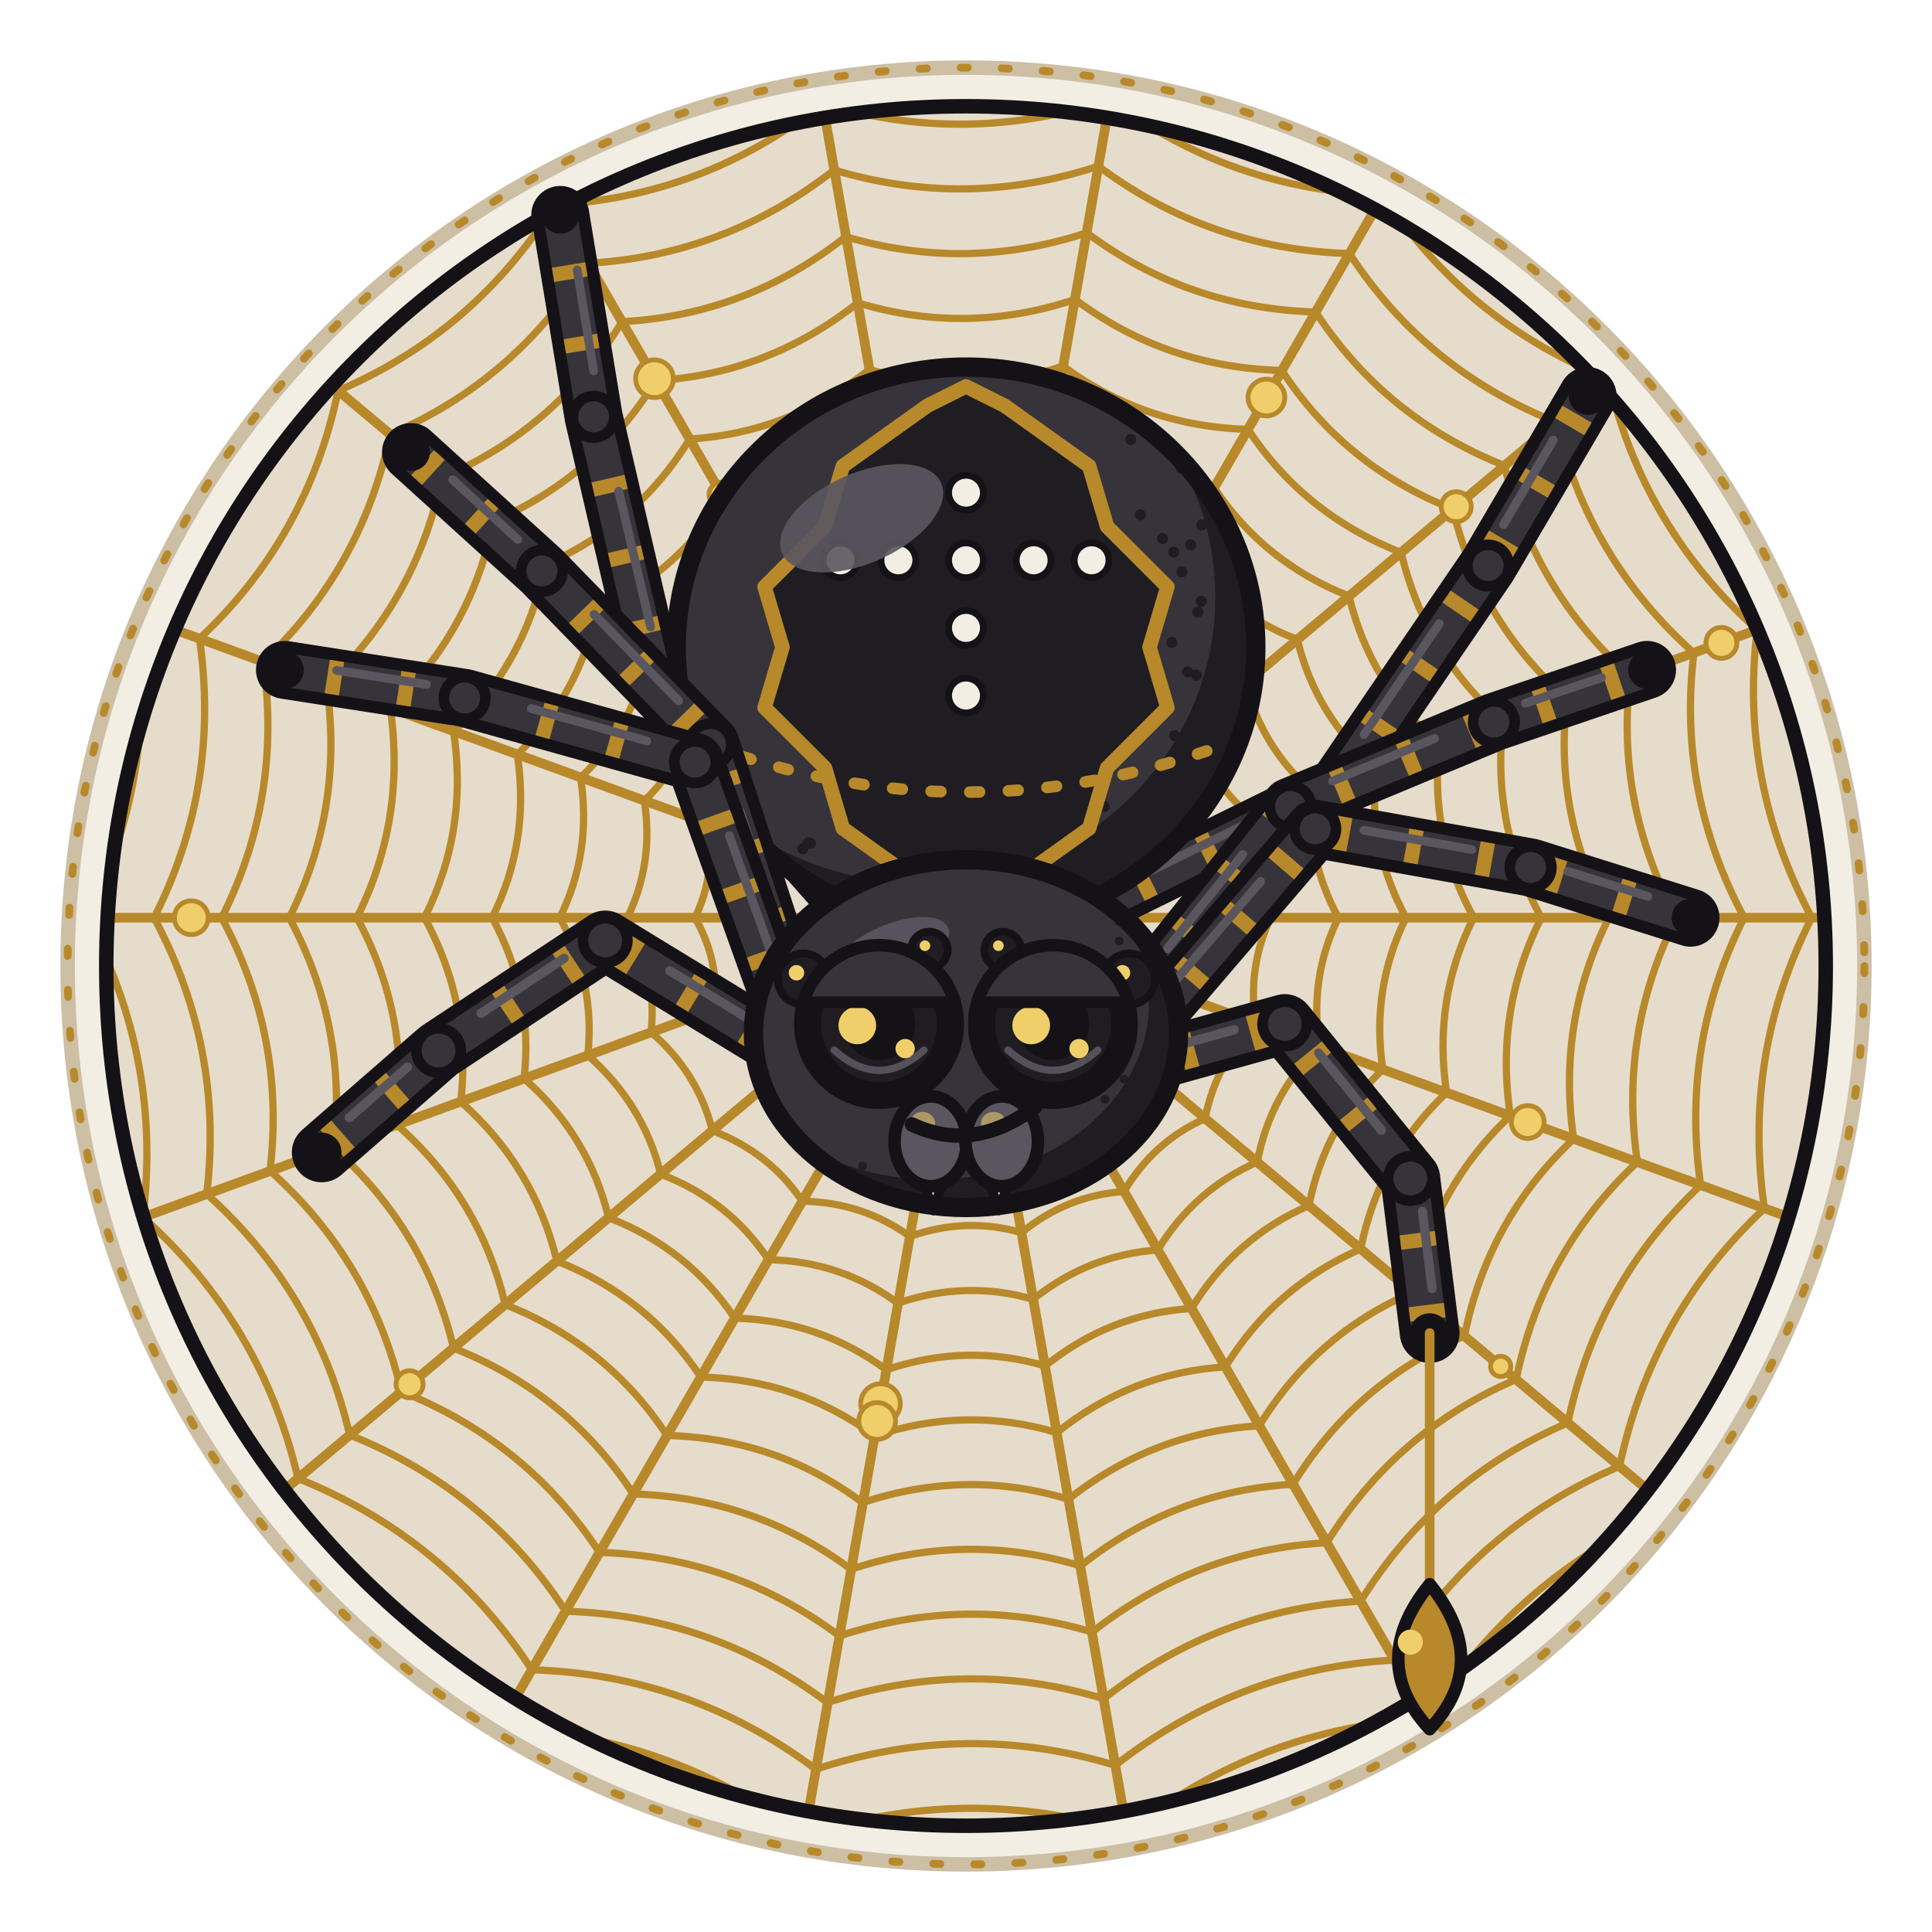
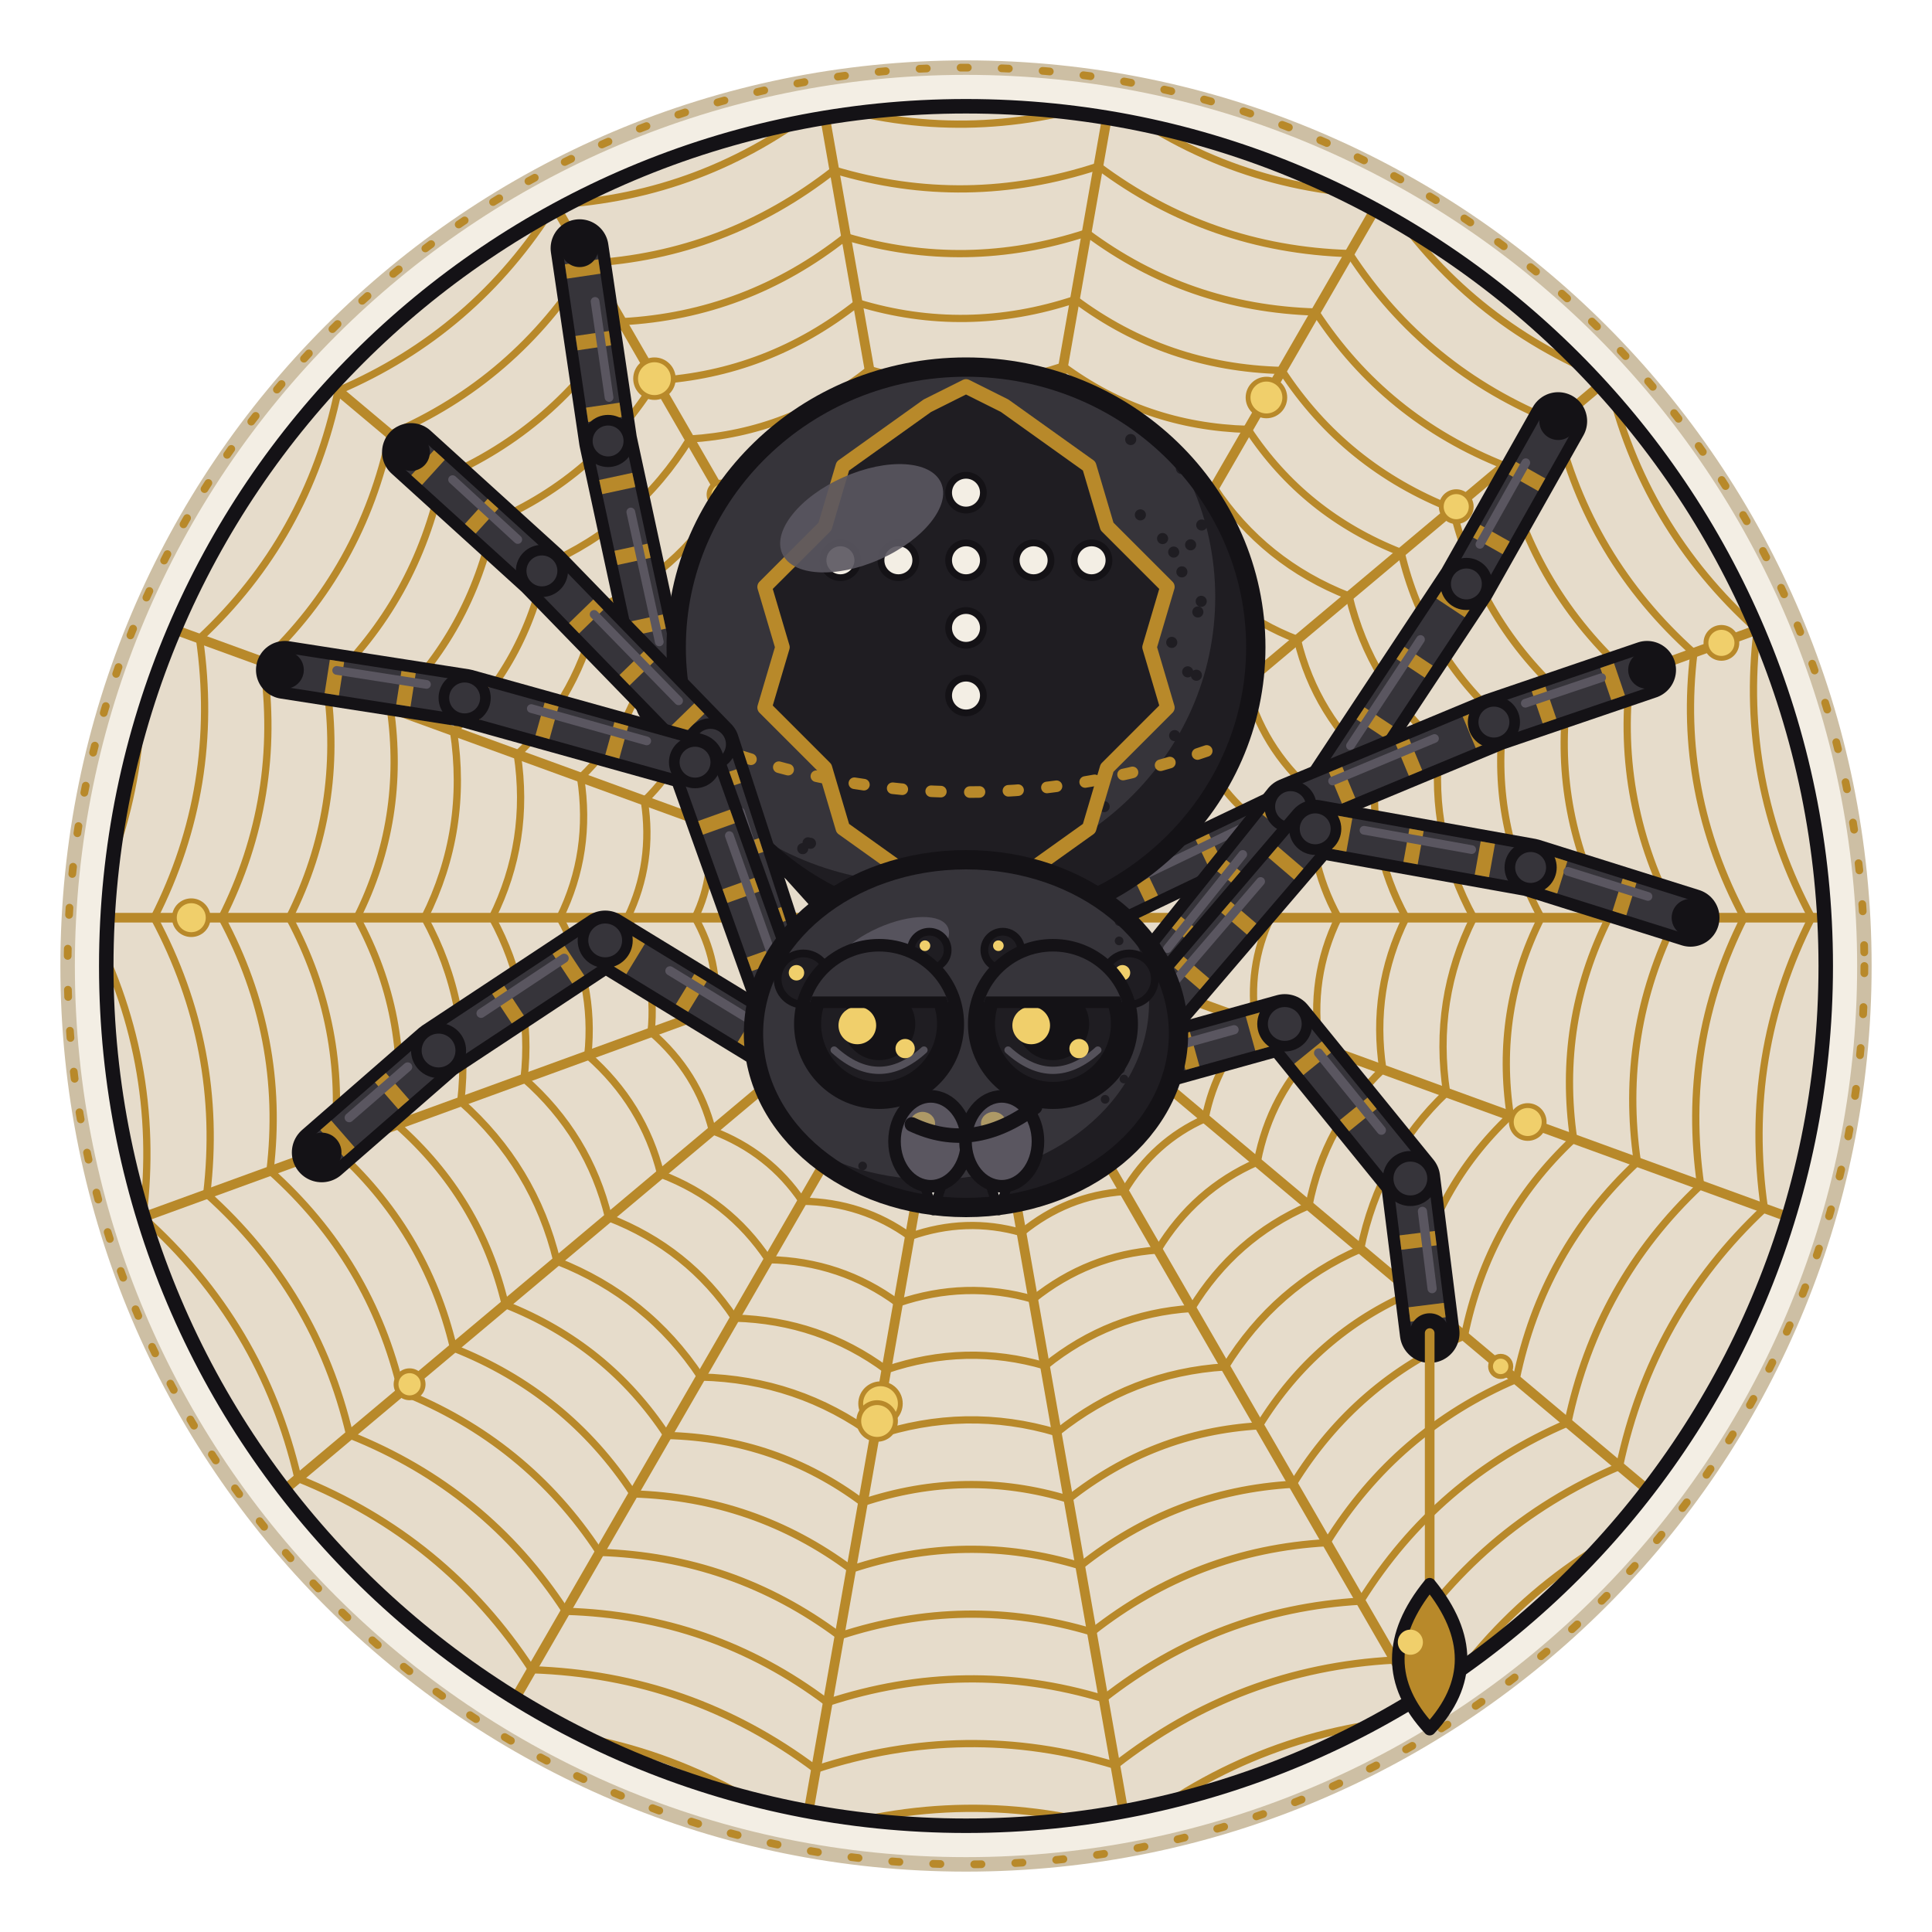
<svg xmlns="http://www.w3.org/2000/svg" viewBox="0 0 400 400" role="img" aria-labelledby="species-orb-title">
  <clipPath id="sp-orb-cam0">
    <circle cx="200" cy="200" r="178" fill="#000" />
  </clipPath>
  <circle cx="200" cy="200" r="186" fill="#f3eee4" stroke="#cdbfa4" stroke-width="3" />
  <circle cx="200" cy="200" r="178" fill="#e6dccb" stroke="#cdbfa4" stroke-width="2.5" />
  <g clip-path="url(#sp-orb-cam0)">
    <path d="M200 190 L234.7 -7M200 190 L300 16.8M200 190 L353.2 61.4M200 190 L387.9 121.6M200 190 L400 190M200 190 L387.9 258.4M200 190 L353.2 318.6M200 190 L300 363.2M200 190 L234.7 387M200 190 L165.3 387M200 190 L100 363.2M200 190 L46.8 318.6M200 190 L12.1 258.4M200 190 L0 190M200 190 L12.1 121.6M200 190 L46.8 61.4M200 190 L100 16.8M200 190 L165.3 -7" stroke="#b8892a" stroke-width="2" fill="none" />
    <path d="M208 144.7 Q214.8 149.5 223.4 149.5 Q228.2 156.4 236.4 159.4 Q238.6 167.7 245.4 173.5 Q244.6 182.1 249.1 190 Q245.3 198 246.9 207.1 Q240.5 213.4 238.8 222.6 Q230.5 226.4 225.7 234.6 Q216.5 235.3 209.1 241.4 Q200 238.9 190.8 242.2 Q183 236.7 173.1 236.6 Q167.6 228.6 158.2 225.1 Q155.7 215.5 148 208.9 Q149 199 143.9 190 Q148.3 180.9 146.5 170.5 Q153.9 163.4 155.8 152.9 Q165.3 148.6 170.8 139.4 Q181.3 138.6 189.7 131.7 Q200 134.6 210.4 130.9M210.4 130.9 Q219.2 137.2 230.4 137.4 Q236.6 146.4 247.2 150.4 Q249.9 161.2 258.6 168.7 Q257.4 179.9 263.1 190 Q258.2 200.3 260 211.9 Q251.8 219.9 249.5 231.6 Q238.9 236.3 232.7 246.7 Q220.9 247.5 211.5 255.2 Q200 251.9 188.4 256 Q178.6 248.9 166.1 248.7 Q159.3 238.6 147.5 234.1 Q144.5 222.1 134.8 213.7 Q136.1 201.3 129.9 190 Q135.4 178.6 133.4 165.8 Q142.6 156.9 145.1 143.9 Q156.9 138.7 163.8 127.3 Q176.8 126.3 187.3 117.9 Q200 121.5 212.8 117.1M212.8 117.1 Q223.7 125 237.4 125.2 Q244.9 136.4 257.9 141.4 Q261.2 154.7 271.7 163.9 Q270.3 177.6 277.1 190 Q271 202.5 273.2 216.6 Q263 226.4 260.3 240.6 Q247.3 246.3 239.7 258.8 Q225.4 259.8 213.9 269 Q200 265 185.9 269.8 Q174.1 261.1 159.1 260.8 Q150.9 248.5 136.8 243.1 Q133.2 228.6 121.7 218.5 Q123.3 203.5 115.9 190 Q122.6 176.4 120.2 161 Q131.3 150.3 134.4 134.9 Q148.6 128.7 156.8 115.1 Q172.4 114.1 184.9 104.1 Q200 108.5 215.3 103.3M215.3 103.3 Q228.1 112.8 244.4 113.1 Q253.3 126.5 268.6 132.4 Q272.4 148.2 284.9 159.1 Q283.1 175.3 291.1 190 Q283.8 204.8 286.3 221.4 Q274.3 232.9 271 249.6 Q255.6 256.3 246.7 270.9 Q229.8 272 216.4 282.8 Q200 278 183.5 283.6 Q169.7 273.4 152.1 272.9 Q142.5 258.5 126 252.1 Q121.9 235.1 108.5 223.3 Q110.5 205.8 101.9 190 Q109.8 174.1 107.1 156.2 Q120 143.8 123.7 125.9 Q140.2 118.7 149.8 103 Q167.9 101.9 182.4 90.3 Q200 95.5 217.7 89.5M217.7 89.5 Q232.6 100.5 251.4 101 Q261.7 116.5 279.3 123.4 Q283.7 141.7 298 154.3 Q295.9 173.1 305.1 190 Q296.6 207 299.5 226.2 Q285.6 239.4 281.7 258.6 Q264 266.3 253.7 283 Q234.3 284.2 218.8 296.6 Q200 291 181.1 297.3 Q165.2 285.6 145.1 285.1 Q134.1 268.5 115.3 261.1 Q110.6 241.6 95.4 228.1 Q97.7 208 87.9 190 Q97 171.8 93.9 151.4 Q108.8 137.3 112.9 116.9 Q131.8 108.7 142.8 90.9 Q163.5 89.6 180 76.5 Q200 82.5 220.1 75.8M220.1 75.8 Q237 88.3 258.4 88.9 Q270 106.5 290.1 114.4 Q295 135.2 311.2 149.5 Q308.7 170.8 319.1 190 Q309.4 209.3 312.7 231 Q296.9 245.9 292.4 267.6 Q272.4 276.2 260.7 295.2 Q238.8 296.5 221.2 310.4 Q200 304 178.6 311.1 Q160.8 297.8 138.1 297.2 Q125.8 278.5 104.6 270.1 Q99.4 248.1 82.2 232.9 Q84.9 210.3 73.9 190 Q84.1 169.6 80.8 146.6 Q97.5 130.8 102.2 107.9 Q123.4 98.8 135.8 78.8 Q159 77.4 177.6 62.7 Q200 69.5 222.6 62M222.6 62 Q241.5 76.1 265.4 76.7 Q278.4 96.6 300.8 105.4 Q306.3 128.6 324.4 144.7 Q321.6 168.6 333.1 190 Q322.3 211.6 325.8 235.8 Q308.1 252.4 303.2 276.6 Q280.7 286.2 267.7 307.3 Q243.2 308.7 223.7 324.2 Q200 317 176.2 324.9 Q156.3 310.1 131.1 309.3 Q117.4 288.4 93.9 279.1 Q88.1 254.6 69.1 237.7 Q72 212.6 59.9 190 Q71.3 167.3 67.6 141.8 Q86.2 124.3 91.5 98.9 Q115.1 88.8 128.8 66.6 Q154.6 65.2 175.1 49 Q200 56.4 225 48.2M225 48.2 Q245.9 63.8 272.4 64.6 Q286.8 86.6 311.5 96.4 Q317.5 122.1 337.5 140 Q334.4 166.3 347.1 190 Q335.1 213.8 339 240.6 Q319.4 258.9 313.9 285.6 Q289.1 296.2 274.7 319.4 Q247.7 320.9 226.1 337.9 Q200 330.1 173.8 338.7 Q151.8 322.3 124.1 321.4 Q109 298.4 83.1 288.1 Q76.8 261.1 55.9 242.4 Q59.2 214.8 45.9 190 Q58.5 165 54.5 137 Q74.9 117.8 80.8 89.9 Q106.7 78.8 121.8 54.5 Q150.1 52.9 172.7 35.2 Q200 43.4 227.4 34.4M227.4 34.4 Q250.4 51.6 279.4 52.5 Q295.1 76.6 322.2 87.4 Q328.8 115.6 350.7 135.2 Q347.2 164 361.1 190 Q347.9 216.1 352.1 245.4 Q330.7 265.5 324.6 294.6 Q297.5 306.2 281.7 331.5 Q252.1 333.2 228.5 351.7 Q200 343.1 171.3 352.5 Q147.4 334.5 117.1 333.6 Q100.7 308.4 72.4 297.1 Q65.5 267.6 42.8 247.2 Q46.4 217.1 31.9 190 Q45.7 162.8 41.3 132.2 Q63.7 111.3 70 80.9 Q98.3 68.8 114.8 42.4 Q145.7 40.7 170.3 21.4 Q200 30.4 229.9 20.6M229.9 20.6 Q254.8 39.3 286.4 40.4 Q303.5 66.6 333 78.4 Q340.1 109.1 363.8 130.4 Q360 161.8 375.1 190 Q360.7 218.3 365.3 250.2 Q342 272 335.3 303.6 Q305.8 316.1 288.7 343.7 Q256.6 345.4 230.9 365.5 Q200 356.1 168.9 366.3 Q142.9 346.8 110.1 345.7 Q92.3 318.4 61.7 306.1 Q54.3 274.1 29.6 252 Q33.6 219.3 17.9 190 Q32.9 160.5 28.1 127.4 Q52.4 104.8 59.3 71.9 Q90 58.9 107.8 30.3 Q141.2 28.5 167.8 7.6 Q200 17.4 232.3 6.8M232.3 6.8 Q259.3 27.1 293.4 28.2 Q311.9 56.7 343.7 69.4 Q351.4 102.6 377 125.6 Q372.8 159.5 389.1 190 Q373.6 220.6 378.4 254.9 Q353.3 278.5 346.1 312.6 Q314.2 326.1 295.7 355.8 Q261 357.6 233.4 379.3 Q200 369.1 166.5 380.1 Q138.5 359 103.1 357.8 Q83.9 328.3 51 315.1 Q43 280.6 16.4 256.8 Q20.7 221.6 3.9 190 Q20 158.3 15 122.7 Q41.1 98.3 48.6 62.9 Q81.6 48.9 100.8 18.1 Q136.8 16.2 165.4 -6.2 Q200 4.4 234.7 -7" stroke="#b8892a" stroke-width="1.5" fill="none" />
    <path d="M201.7 180.2L206 179.6L207.7 183.6L211.3 185.9L210 190L211.3 194.1L207.7 196.4L206 200.4L201.7 199.8L197.9 201.8L195 198.7L190.8 197.7L190.6 193.4L188 190L190.6 186.6L190.8 182.3L195 181.3L197.9 178.2L201.7 180.2M203.1 172.3L210 172.7L213.8 178.4L218.8 183.2L218 190L218.8 196.8L213.8 201.6L210 207.3L203.1 207.7L196.5 209.7L191 205.6L184.7 202.9L183.1 196.2L180 190L183.1 183.8L184.7 177.1L191 174.4L196.5 170.3L203.1 172.3M204.5 164.4L214 165.8L219.9 173.3L226.3 180.4L226 190L226.3 199.6L219.9 206.7L214 214.2L204.5 215.6L195.1 217.6L187 212.5L178.6 208L175.6 198.9L172 190L175.6 181.1L178.6 172L187 167.5L195.1 162.4L204.5 164.4" stroke="#b8892a" stroke-width="1.3" fill="none" />
    <circle cx="129.6" cy="131" r="2.3" fill="#f0cf6b" stroke="#b8892a" stroke-width="1" />
    <circle cx="39.6" cy="190" r="3.5" fill="#f0cf6b" stroke="#b8892a" stroke-width="1" />
    <circle cx="150.6" cy="104.4" r="2.3" fill="#f0cf6b" stroke="#b8892a" stroke-width="1" />
    <circle cx="68.9" cy="237.7" r="3.3" fill="#f0cf6b" stroke="#b8892a" stroke-width="1" />
    <circle cx="149.4" cy="102.4" r="2.6" fill="#f0cf6b" stroke="#b8892a" stroke-width="1" />
    <circle cx="84.8" cy="286.6" r="2.8" fill="#f0cf6b" stroke="#b8892a" stroke-width="1" />
    <circle cx="135.5" cy="78.4" r="3.9" fill="#f0cf6b" stroke="#b8892a" stroke-width="1" />
    <circle cx="108" cy="112.8" r="2.4" fill="#f0cf6b" stroke="#b8892a" stroke-width="1" />
    <circle cx="310.7" cy="282.9" r="2.1" fill="#f0cf6b" stroke="#b8892a" stroke-width="1" />
    <circle cx="356.4" cy="133.1" r="3.2" fill="#f0cf6b" stroke="#b8892a" stroke-width="1" />
    <circle cx="262.2" cy="82.3" r="3.8" fill="#f0cf6b" stroke="#b8892a" stroke-width="1" />
    <circle cx="338.5" cy="139.6" r="2.2" fill="#f0cf6b" stroke="#b8892a" stroke-width="1" />
    <circle cx="316.3" cy="232.3" r="3.4" fill="#f0cf6b" stroke="#b8892a" stroke-width="1" />
    <circle cx="182.3" cy="290.6" r="4.1" fill="#f0cf6b" stroke="#b8892a" stroke-width="1" />
    <circle cx="301.5" cy="104.9" r="3.1" fill="#f0cf6b" stroke="#b8892a" stroke-width="1" />
    <circle cx="181.6" cy="294.2" r="3.8" fill="#f0cf6b" stroke="#b8892a" stroke-width="1" />
  </g>
  <circle cx="200" cy="200" r="178" fill="none" stroke="#141216" stroke-width="3" />
  <circle cx="200" cy="200" r="186" fill="none" stroke="#b8892a" stroke-width="1.6" stroke-dasharray="1.5 7" stroke-linecap="round" />
  <g transform="translate(200 214) rotate(0) scale(1 1)">
    <g>
-       <path d="M22 -24 L76.8 -51 L108.1 -96.9 L128.7 -132" fill="none" stroke="#141216" stroke-width="12" stroke-linecap="round" stroke-linejoin="round" />
-       <path d="M22 -24 L76.8 -51 L108.1 -96.9 L128.7 -132" fill="none" stroke="#36343a" stroke-width="7" stroke-linecap="round" stroke-linejoin="round" />
-       <path d="M22 -24 L76.8 -51 L108.1 -96.9 L128.7 -132" fill="none" stroke="#b8892a" stroke-width="7" stroke-dasharray="3 12" stroke-linejoin="round" />
-       <path d="M33.4 -31.3 L60.8 -44.8M82.4 -61.9 L98 -84.9M111.3 -105.4 L121.6 -122.9" stroke="#5a5660" stroke-width="1.8" stroke-linecap="round" fill="none" />
-       <circle cx="76.8" cy="-51" r="4.3" fill="#36343a" stroke="#141216" stroke-width="2.2" />
-       <circle cx="108.1" cy="-96.9" r="4.3" fill="#36343a" stroke="#141216" stroke-width="2.2" />
-       <circle cx="128.7" cy="-132" r="3.9" fill="#141216" />
+       <path d="M22 -24 L74.5 -49.1 L103.6 -93.1 L122.6 -126.8" fill="none" stroke="#141216" stroke-width="12" stroke-linecap="round" stroke-linejoin="round" />
+       <path d="M22 -24 L74.5 -49.1 L103.6 -93.1 L122.6 -126.8" fill="none" stroke="#36343a" stroke-width="7" stroke-linecap="round" stroke-linejoin="round" />
+       <path d="M22 -24 L74.5 -49.1 L103.6 -93.1 L122.6 -126.8" fill="none" stroke="#b8892a" stroke-width="7" stroke-dasharray="3 12" stroke-linejoin="round" />
+       <path d="M32.9 -30.9 L59.1 -43.5M79.6 -59.6 L94.1 -81.6M106.4 -101.3 L115.9 -118.2" stroke="#5a5660" stroke-width="1.8" stroke-linecap="round" fill="none" />
+       <circle cx="74.5" cy="-49.1" r="4.3" fill="#36343a" stroke="#141216" stroke-width="2.2" />
+       <circle cx="103.6" cy="-93.1" r="4.3" fill="#36343a" stroke="#141216" stroke-width="2.2" />
+       <circle cx="122.6" cy="-126.8" r="3.9" fill="#141216" />
    </g>
    <g>
-       <path d="M-22 -24 L-64 -71.4 L-77.1 -127.7 L-84 -169.5" fill="none" stroke="#141216" stroke-width="12" stroke-linecap="round" stroke-linejoin="round" />
-       <path d="M-22 -24 L-64 -71.4 L-77.1 -127.7 L-84 -169.5" fill="none" stroke="#36343a" stroke-width="7" stroke-linecap="round" stroke-linejoin="round" />
-       <path d="M-22 -24 L-64 -71.4 L-77.1 -127.7 L-84 -169.5" fill="none" stroke="#b8892a" stroke-width="7" stroke-dasharray="3 12" stroke-linejoin="round" />
-       <path d="M-30.1 -35.5 L-51.1 -59.2M-65.3 -84.2 L-71.9 -112.3M-77.1 -137.2 L-80.5 -158.1" stroke="#5a5660" stroke-width="1.8" stroke-linecap="round" fill="none" />
-       <circle cx="-64" cy="-71.4" r="4.3" fill="#36343a" stroke="#141216" stroke-width="2.2" />
-       <circle cx="-77.1" cy="-127.7" r="4.3" fill="#36343a" stroke="#141216" stroke-width="2.2" />
-       <circle cx="-84" cy="-169.5" r="3.9" fill="#141216" />
+       <path d="M-22 -24 L-62.5 -68.9 L-74.1 -122.7 L-80 -162.6" fill="none" stroke="#141216" stroke-width="12" stroke-linecap="round" stroke-linejoin="round" />
+       <path d="M-22 -24 L-62.5 -68.9 L-74.1 -122.7 L-80 -162.6" fill="none" stroke="#36343a" stroke-width="7" stroke-linecap="round" stroke-linejoin="round" />
+       <path d="M-22 -24 L-62.5 -68.9 L-74.1 -122.7 L-80 -162.6" fill="none" stroke="#b8892a" stroke-width="7" stroke-dasharray="3 12" stroke-linejoin="round" />
+       <path d="M-29.8 -34.9 L-50 -57.4M-63.5 -81.1 L-69.4 -108M-73.9 -131.7 L-76.8 -151.6" stroke="#5a5660" stroke-width="1.8" stroke-linecap="round" fill="none" />
+       <circle cx="-62.5" cy="-68.9" r="4.3" fill="#36343a" stroke="#141216" stroke-width="2.2" />
+       <circle cx="-74.1" cy="-122.7" r="4.3" fill="#36343a" stroke="#141216" stroke-width="2.2" />
+       <circle cx="-80" cy="-162.6" r="3.9" fill="#141216" />
    </g>
    <g transform="rotate(0 0 -80)">
      <clipPath id="sp-orb-c1">
        <ellipse cx="0" cy="-80" rx="60" ry="58" fill="#000" />
      </clipPath>
      <ellipse cx="0" cy="-80" rx="60" ry="58" fill="#1f1d22" />
      <g clip-path="url(#sp-orb-c1)">
        <ellipse cx="-9.6" cy="-90.4" rx="61.2" ry="59.2" fill="#36343a" />
        <path d="M28.6 -47h0M43.2 -61.7h0M44.6 -117h0M48 -87.3h0M48.7 -89.5h0M44.7 -95.6h0M23.4 -45h0M-32.7 -39.5h0M-33.8 -38.3h0M-22.2 -42.9h0M20.5 -50.2h0M48.8 -105.3h0M25 -47.4h0M46.5 -101.2h0M47.7 -74.2h0M-47.1 -51h0M43 -99.7h0M-32.2 -39.4h0M40.7 -102.5h0M34.1 -123h0M4.9 -41.2h0M45.9 -74.9h0M-49.6 -53.6h0M42.6 -81h0M36.1 -107.4h0M16.1 -43.4h0" stroke="#1f1d22" stroke-width="2.3" stroke-linecap="round" />
        <path d="M0 -134 L8 -130 L25.5 -117.5 L29.2 -105 L41.7 -92.5 L38 -80 L41.7 -67.5 L29.2 -55 L25.5 -42.5 L8 -30 L0 -22 L-8 -30 L-25.5 -42.5 L-29.2 -55 L-41.7 -67.5 L-38 -80 L-41.7 -92.5 L-29.2 -105 L-25.5 -117.5 L-8 -130 Z" fill="#1f1d22" stroke="#b8892a" stroke-width="3" stroke-linecap="round" stroke-linejoin="round" />
        <circle cx="0" cy="-112" r="3.6" fill="#f3eee4" stroke="#141216" stroke-width="1.4" />
        <circle cx="0" cy="-98" r="3.6" fill="#f3eee4" stroke="#141216" stroke-width="1.4" />
        <circle cx="0" cy="-84" r="3.6" fill="#f3eee4" stroke="#141216" stroke-width="1.4" />
        <circle cx="0" cy="-70" r="3.6" fill="#f3eee4" stroke="#141216" stroke-width="1.4" />
        <circle cx="-14" cy="-98" r="3.6" fill="#f3eee4" stroke="#141216" stroke-width="1.4" />
        <circle cx="14" cy="-98" r="3.6" fill="#f3eee4" stroke="#141216" stroke-width="1.4" />
        <circle cx="-26" cy="-98" r="3.6" fill="#f3eee4" stroke="#141216" stroke-width="1.4" />
        <circle cx="26" cy="-98" r="3.6" fill="#f3eee4" stroke="#141216" stroke-width="1.4" />
        <path d="M-54 -60 Q0 -40 54 -60" fill="none" stroke="#b8892a" stroke-width="2.4" stroke-linecap="round" stroke-linejoin="round" stroke-dasharray="2 6" />
        <ellipse cx="-21.6" cy="-106.7" rx="18" ry="9.3" fill="#5a5660" transform="rotate(-24 -21.6 -106.7)" opacity="0.9" />
      </g>
      <ellipse cx="0" cy="-80" rx="60" ry="58" fill="none" stroke="#141216" stroke-width="4" />
    </g>
    <g>
      <path d="M36 -8 L67.2 -47 L109.3 -64.5 L141 -75.3" fill="none" stroke="#141216" stroke-width="12" stroke-linecap="round" stroke-linejoin="round" />
      <path d="M36 -8 L67.2 -47 L109.3 -64.5 L141 -75.3" fill="none" stroke="#36343a" stroke-width="7" stroke-linecap="round" stroke-linejoin="round" />
      <path d="M36 -8 L67.2 -47 L109.3 -64.5 L141 -75.3" fill="none" stroke="#b8892a" stroke-width="7" stroke-dasharray="3 12" stroke-linejoin="round" />
      <path d="M41.7 -17.6 L57.3 -37.1M75.9 -52.3 L97 -61.1M115.8 -68.4 L131.6 -73.7" stroke="#5a5660" stroke-width="1.8" stroke-linecap="round" fill="none" />
      <circle cx="67.2" cy="-47" r="4.3" fill="#36343a" stroke="#141216" stroke-width="2.2" />
      <circle cx="109.3" cy="-64.5" r="4.3" fill="#36343a" stroke="#141216" stroke-width="2.2" />
      <circle cx="141" cy="-75.3" r="3.9" fill="#141216" />
    </g>
    <g>
      <path d="M-36 -8 L-52.9 -59.9 L-87.8 -95.8 L-114.9 -120.4" fill="none" stroke="#141216" stroke-width="12" stroke-linecap="round" stroke-linejoin="round" />
      <path d="M-36 -8 L-52.9 -59.9 L-87.8 -95.8 L-114.9 -120.4" fill="none" stroke="#36343a" stroke-width="7" stroke-linecap="round" stroke-linejoin="round" />
      <path d="M-36 -8 L-52.9 -59.9 L-87.8 -95.8 L-114.9 -120.4" fill="none" stroke="#b8892a" stroke-width="7" stroke-dasharray="3 12" stroke-linejoin="round" />
      <path d="M-38.3 -19.9 L-46.7 -45.9M-59.5 -68.9 L-77 -86.8M-92.8 -102.3 L-106.3 -114.7" stroke="#5a5660" stroke-width="1.8" stroke-linecap="round" fill="none" />
      <circle cx="-52.9" cy="-59.9" r="4.3" fill="#36343a" stroke="#141216" stroke-width="2.2" />
      <circle cx="-87.8" cy="-95.8" r="4.3" fill="#36343a" stroke="#141216" stroke-width="2.2" />
      <circle cx="-114.9" cy="-120.4" r="3.9" fill="#141216" />
    </g>
    <g>
      <path d="M36 0 L72.3 -42.4 L116.9 -34.4 L150 -24" fill="none" stroke="#141216" stroke-width="12" stroke-linecap="round" stroke-linejoin="round" />
      <path d="M36 0 L72.3 -42.4 L116.9 -34.4 L150 -24" fill="none" stroke="#36343a" stroke-width="7" stroke-linecap="round" stroke-linejoin="round" />
      <path d="M36 0 L72.3 -42.4 L116.9 -34.4 L150 -24" fill="none" stroke="#b8892a" stroke-width="7" stroke-dasharray="3 12" stroke-linejoin="round" />
      <path d="M42.8 -10.3 L61 -31.5M82.4 -42.1 L104.7 -38.1M124.6 -33.6 L141.2 -28.4" stroke="#5a5660" stroke-width="1.8" stroke-linecap="round" fill="none" />
      <circle cx="72.3" cy="-42.4" r="4.3" fill="#36343a" stroke="#141216" stroke-width="2.2" />
      <circle cx="116.9" cy="-34.4" r="4.3" fill="#36343a" stroke="#141216" stroke-width="2.2" />
      <circle cx="150" cy="-24" r="3.9" fill="#141216" />
    </g>
    <g>
      <path d="M-36 0 L-56.1 -56.2 L-103.8 -69.5 L-141 -75.3" fill="none" stroke="#141216" stroke-width="12" stroke-linecap="round" stroke-linejoin="round" />
      <path d="M-36 0 L-56.1 -56.2 L-103.8 -69.5 L-141 -75.3" fill="none" stroke="#36343a" stroke-width="7" stroke-linecap="round" stroke-linejoin="round" />
      <path d="M-36 0 L-56.1 -56.2 L-103.8 -69.5 L-141 -75.3" fill="none" stroke="#b8892a" stroke-width="7" stroke-dasharray="3 12" stroke-linejoin="round" />
      <path d="M-39 -12.9 L-49 -41M-66.1 -60.6 L-90 -67.3M-111.7 -72.3 L-130.3 -75.2" stroke="#5a5660" stroke-width="1.8" stroke-linecap="round" fill="none" />
      <circle cx="-56.1" cy="-56.2" r="4.3" fill="#36343a" stroke="#141216" stroke-width="2.2" />
      <circle cx="-103.8" cy="-69.5" r="4.3" fill="#36343a" stroke="#141216" stroke-width="2.2" />
      <circle cx="-141" cy="-75.3" r="3.9" fill="#141216" />
    </g>
    <g>
      <path d="M30 8 L66 -2 L92 30 L96 62" fill="none" stroke="#141216" stroke-width="12.35" stroke-linecap="round" stroke-linejoin="round" />
      <path d="M30 8 L66 -2 L92 30 L96 62" fill="none" stroke="#36343a" stroke-width="7.35" stroke-linecap="round" stroke-linejoin="round" />
      <path d="M30 8 L66 -2 L92 30 L96 62" fill="none" stroke="#b8892a" stroke-width="7.35" stroke-dasharray="3 12" stroke-linejoin="round" />
      <path d="M37.5 4.2 L55.5 -0.8M73 4 L86 20M94.5 36.8 L96.5 52.8" stroke="#5a5660" stroke-width="1.9" stroke-linecap="round" fill="none" />
      <circle cx="66" cy="-2" r="4.6" fill="#36343a" stroke="#141216" stroke-width="2.2" />
      <circle cx="92" cy="30" r="4.6" fill="#36343a" stroke="#141216" stroke-width="2.2" />
      <circle cx="96" cy="62" r="4.1" fill="#141216" />
    </g>
    <g>
      <path d="M-30 8 L-74.7 -19.3 L-109.2 3.5 L-133.4 24.6" fill="none" stroke="#141216" stroke-width="12.35" stroke-linecap="round" stroke-linejoin="round" />
      <path d="M-30 8 L-74.7 -19.3 L-109.2 3.5 L-133.4 24.6" fill="none" stroke="#36343a" stroke-width="7.35" stroke-linecap="round" stroke-linejoin="round" />
      <path d="M-30 8 L-74.7 -19.3 L-109.2 3.5 L-133.4 24.6" fill="none" stroke="#b8892a" stroke-width="7.35" stroke-dasharray="3 12" stroke-linejoin="round" />
      <path d="M-39 0.6 L-61.3 -13M-83.2 -15.6 L-100.4 -4.2M-115.6 6.9 L-127.7 17.4" stroke="#5a5660" stroke-width="1.9" stroke-linecap="round" fill="none" />
      <circle cx="-74.7" cy="-19.3" r="4.6" fill="#36343a" stroke="#141216" stroke-width="2.2" />
      <circle cx="-109.2" cy="3.5" r="4.6" fill="#36343a" stroke="#141216" stroke-width="2.2" />
      <circle cx="-133.4" cy="24.6" r="4.1" fill="#141216" />
    </g>
    <g transform="rotate(0 0 0)">
      <clipPath id="sp-orb-c2">
        <ellipse cx="0" cy="0" rx="44" ry="36" fill="#000" />
      </clipPath>
      <ellipse cx="0" cy="0" rx="44" ry="36" fill="#1f1d22" />
      <g clip-path="url(#sp-orb-c2)">
        <ellipse cx="-7" cy="-6.5" rx="44.9" ry="36.7" fill="#36343a" />
        <path d="M32 7.4h0M2.7 24.4h0M-21.4 27.4h0M-6.7 28h0M28.8 13.6h0M35.4 -15h0M8.3 22.6h0M32.3 3h0M32.7 9.4h0M31.8 7.3h0M31.7 -23.2h0M31.7 -19.2h0" stroke="#1f1d22" stroke-width="1.8" stroke-linecap="round" />
        <ellipse cx="-15.8" cy="-16.6" rx="13.2" ry="5.8" fill="#5a5660" transform="rotate(-24 -15.8 -16.6)" opacity="0.9" />
      </g>
      <ellipse cx="0" cy="0" rx="44" ry="36" fill="none" stroke="#141216" stroke-width="4" />
    </g>
    <path d="M-9.4 29.1 l2.6 7.5 l2.3 -6.7 Z" fill="#f3eee4" stroke="#141216" stroke-width="2" stroke-linecap="round" stroke-linejoin="round" />
    <path d="M9.4 29.1 l-2.6 7.5 l-2.2 -6.7 Z" fill="#f3eee4" stroke="#141216" stroke-width="2" stroke-linecap="round" stroke-linejoin="round" />
    <ellipse cx="-7.3" cy="22.3" rx="7.5" ry="9.3" fill="#5a5660" stroke="#141216" stroke-width="2.6" />
    <ellipse cx="7.4" cy="22.3" rx="7.5" ry="9.3" fill="#5a5660" stroke="#141216" stroke-width="2.6" />
    <ellipse cx="-9" cy="18.6" rx="2.6" ry="2.4" fill="#f0cf6b" opacity="0.55" />
    <ellipse cx="5.7" cy="18.6" rx="2.6" ry="2.4" fill="#f0cf6b" opacity="0.55" />
    <circle cx="-7.6" cy="-17.3" r="4.6" fill="#141216" />
    <circle cx="-7.6" cy="-17.3" r="3" fill="#1f1d22" />
    <circle cx="-8.5" cy="-18.2" r="1.1" fill="#f0cf6b" />
    <circle cx="7.6" cy="-17.3" r="4.6" fill="#141216" />
    <circle cx="7.6" cy="-17.3" r="3" fill="#1f1d22" />
    <circle cx="6.7" cy="-18.2" r="1.1" fill="#f0cf6b" />
    <circle cx="-33.7" cy="-11.3" r="6.1" fill="#141216" />
    <circle cx="-33.7" cy="-11.3" r="4.5" fill="#1f1d22" />
    <circle cx="-35.1" cy="-12.6" r="1.6" fill="#f0cf6b" />
    <circle cx="33.8" cy="-11.3" r="6.1" fill="#141216" />
    <circle cx="33.8" cy="-11.3" r="4.5" fill="#1f1d22" />
    <circle cx="32.4" cy="-12.6" r="1.6" fill="#f0cf6b" />
    <circle cx="-18" cy="-2" r="17.6" fill="#141216" />
    <clipPath id="sp-orb-e3">
      <circle cx="-18" cy="-2" r="15" fill="#000" />
    </clipPath>
    <g clip-path="url(#sp-orb-e3)">
      <circle cx="-18" cy="-2" r="15" fill="#141216" />
      <circle cx="-18" cy="-2" r="12" fill="#1f1d22" />
      <circle cx="-18" cy="-2" r="7.5" fill="#141216" />
      <path d="M-27.3 3.4 Q-18 11.8 -8.7 3.4" fill="none" stroke="#5a5660" stroke-width="1.5" stroke-linecap="round" stroke-linejoin="round" opacity="0.9" />
      <circle cx="-22.5" cy="-1.7" r="3.9" fill="#f0cf6b" />
      <circle cx="-12.6" cy="3.1" r="2" fill="#f0cf6b" />
      <path d="M-1.5 -20 L-1.5 -6.5 L-34.5 -6.5 L-34.5 -20 Z" fill="#36343a" />
      <path d="M-1.5 -6.5 L-34.5 -6.5" fill="none" stroke="#141216" stroke-width="2.4" stroke-linecap="round" stroke-linejoin="round" />
    </g>
    <circle cx="18" cy="-2" r="17.6" fill="#141216" />
    <clipPath id="sp-orb-e4">
      <circle cx="18" cy="-2" r="15" fill="#000" />
    </clipPath>
    <g clip-path="url(#sp-orb-e4)">
      <circle cx="18" cy="-2" r="15" fill="#141216" />
      <circle cx="18" cy="-2" r="12" fill="#1f1d22" />
      <circle cx="18" cy="-2" r="7.5" fill="#141216" />
      <path d="M8.7 3.4 Q18 11.8 27.3 3.4" fill="none" stroke="#5a5660" stroke-width="1.5" stroke-linecap="round" stroke-linejoin="round" opacity="0.9" />
      <circle cx="13.5" cy="-1.7" r="3.9" fill="#f0cf6b" />
      <circle cx="23.4" cy="3.1" r="2" fill="#f0cf6b" />
      <path d="M1.5 -20 L1.5 -6.5 L34.5 -6.5 L34.5 -20 Z" fill="#36343a" />
      <path d="M1.5 -6.5 L34.5 -6.5" fill="none" stroke="#141216" stroke-width="2.4" stroke-linecap="round" stroke-linejoin="round" />
    </g>
    <path d="M-11.2 18.8 Q1.5 24.8 14.3 15.2" fill="none" stroke="#141216" stroke-width="3" stroke-linecap="round" stroke-linejoin="round" />
    <path d="M96 62 L96 118" fill="none" stroke="#b8892a" stroke-width="2" stroke-linecap="round" stroke-linejoin="round" />
    <path d="M96 114 q-13 16 0 30 q13 -14 0 -30 Z" fill="#b8892a" stroke="#141216" stroke-width="2.6" stroke-linecap="round" stroke-linejoin="round" />
    <circle cx="92" cy="126" r="2.6" fill="#f0cf6b" />
  </g>
</svg>
